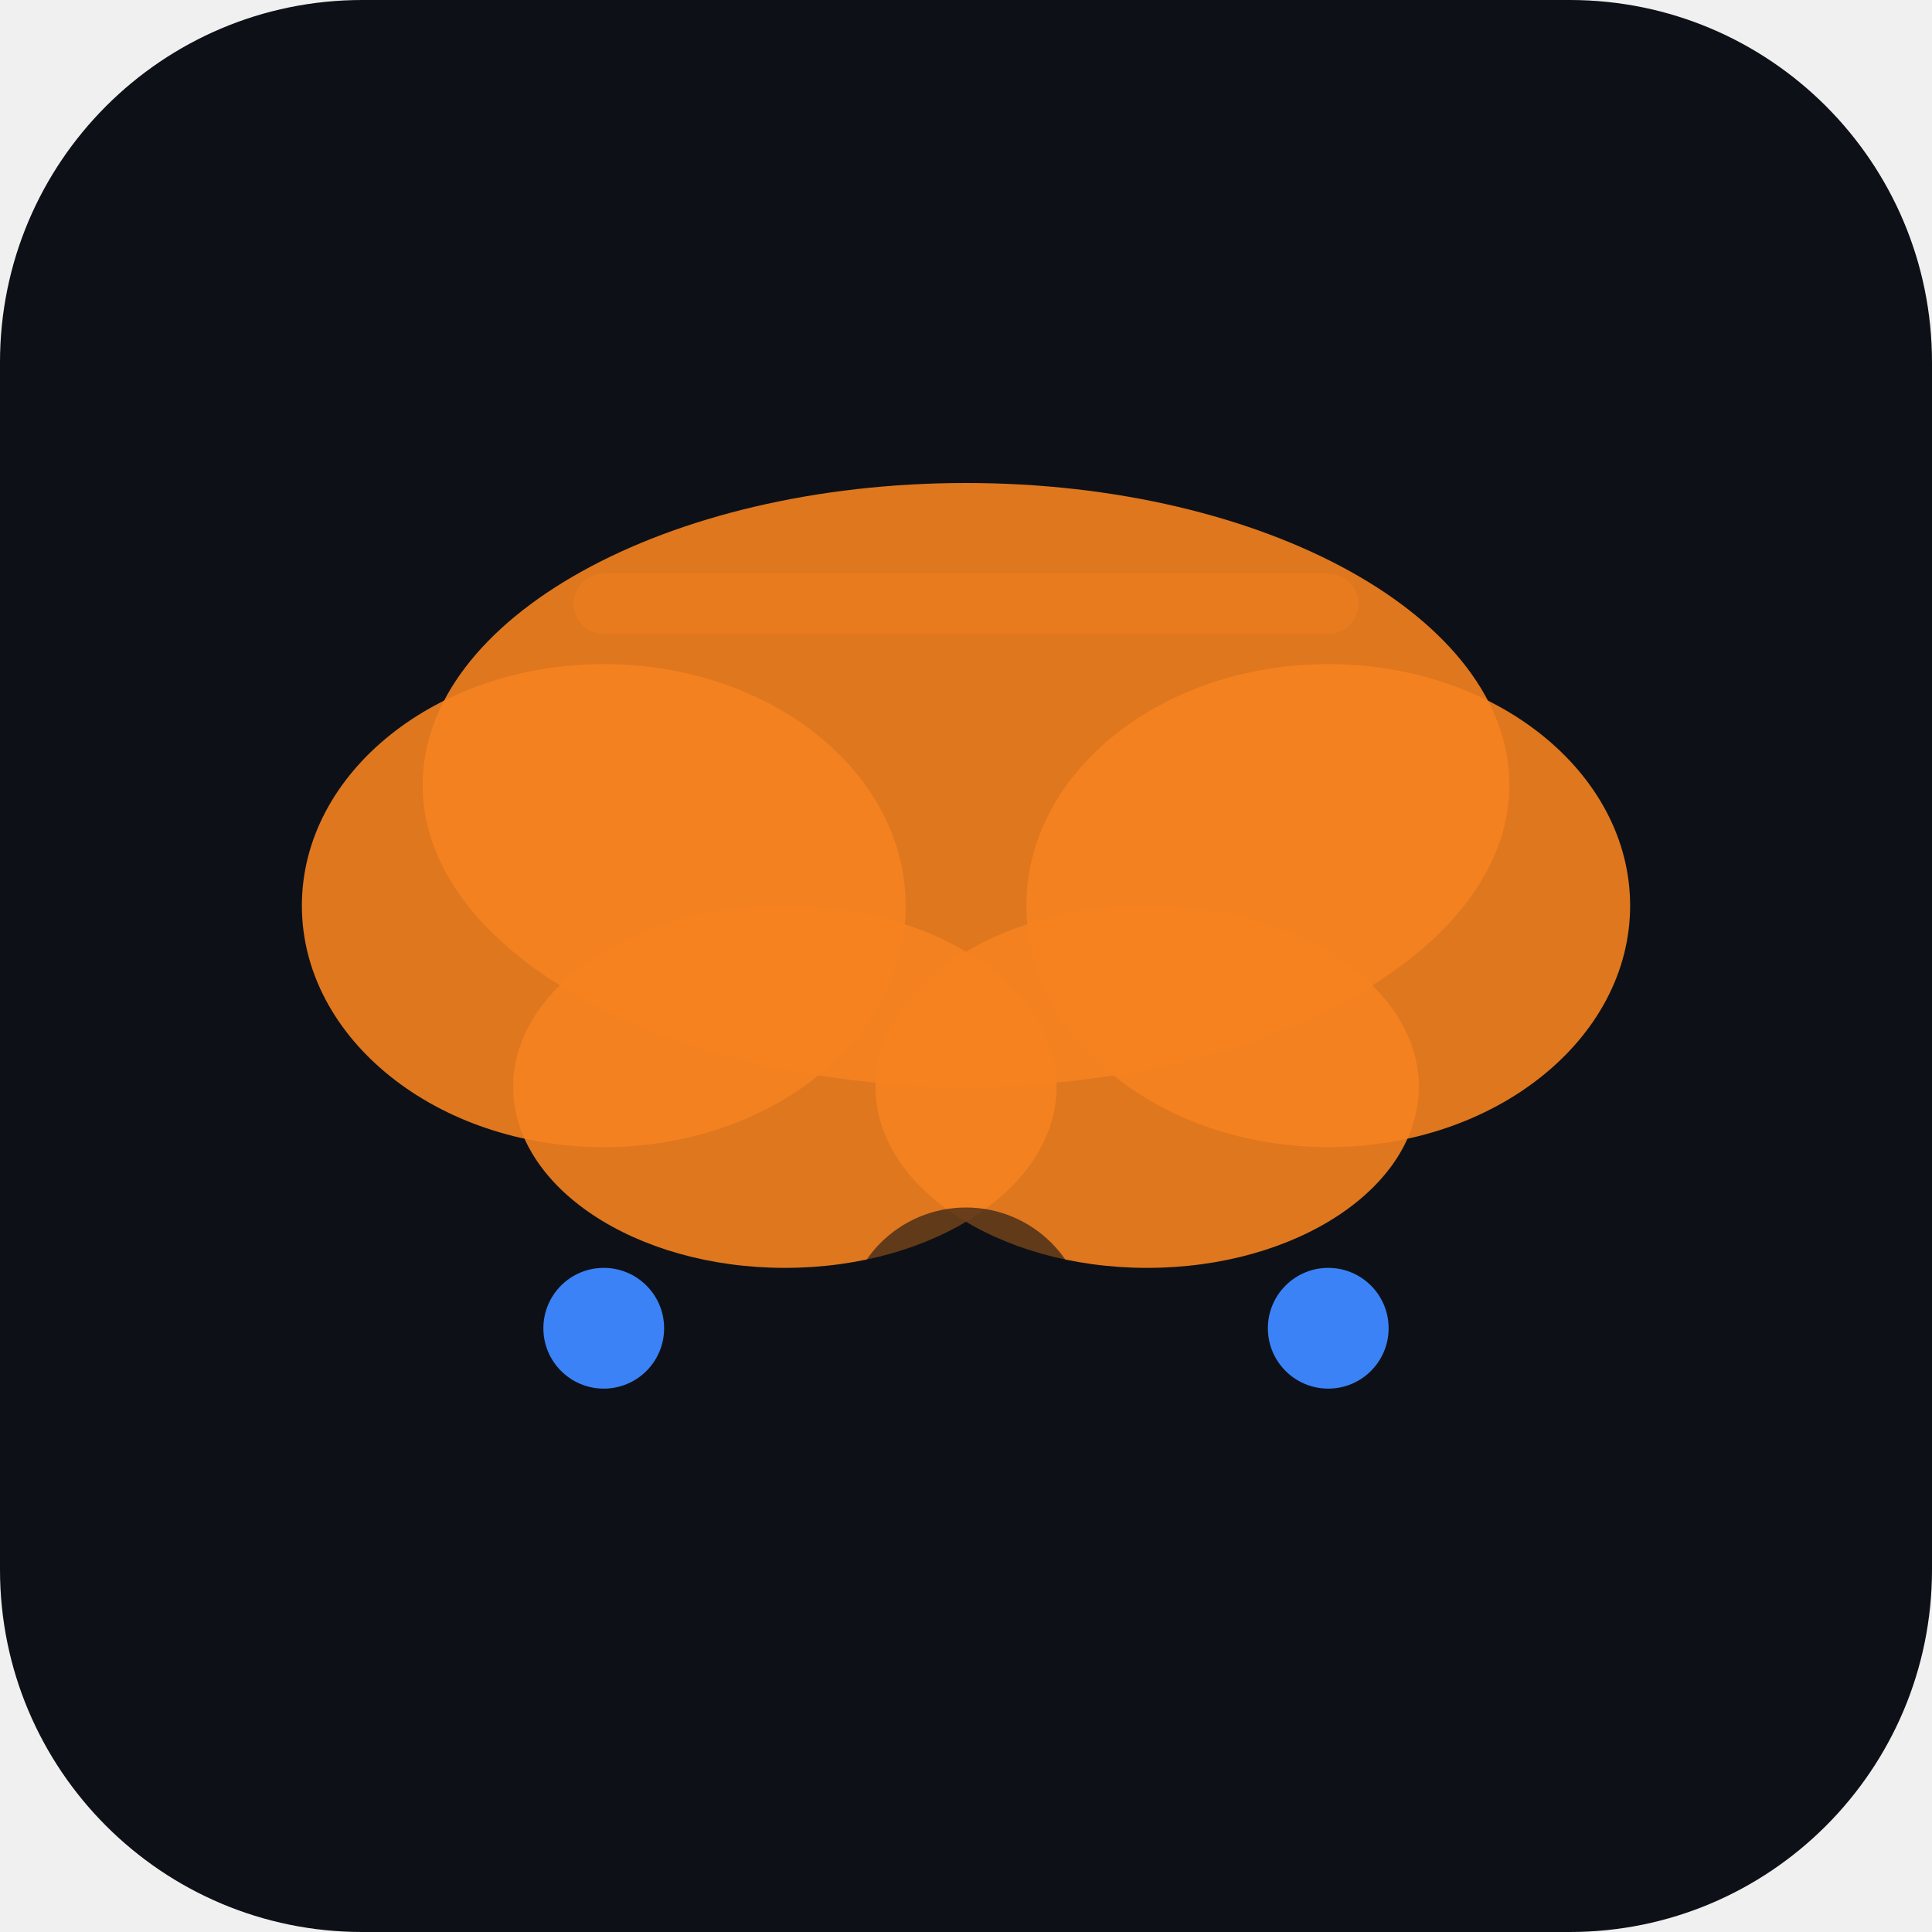
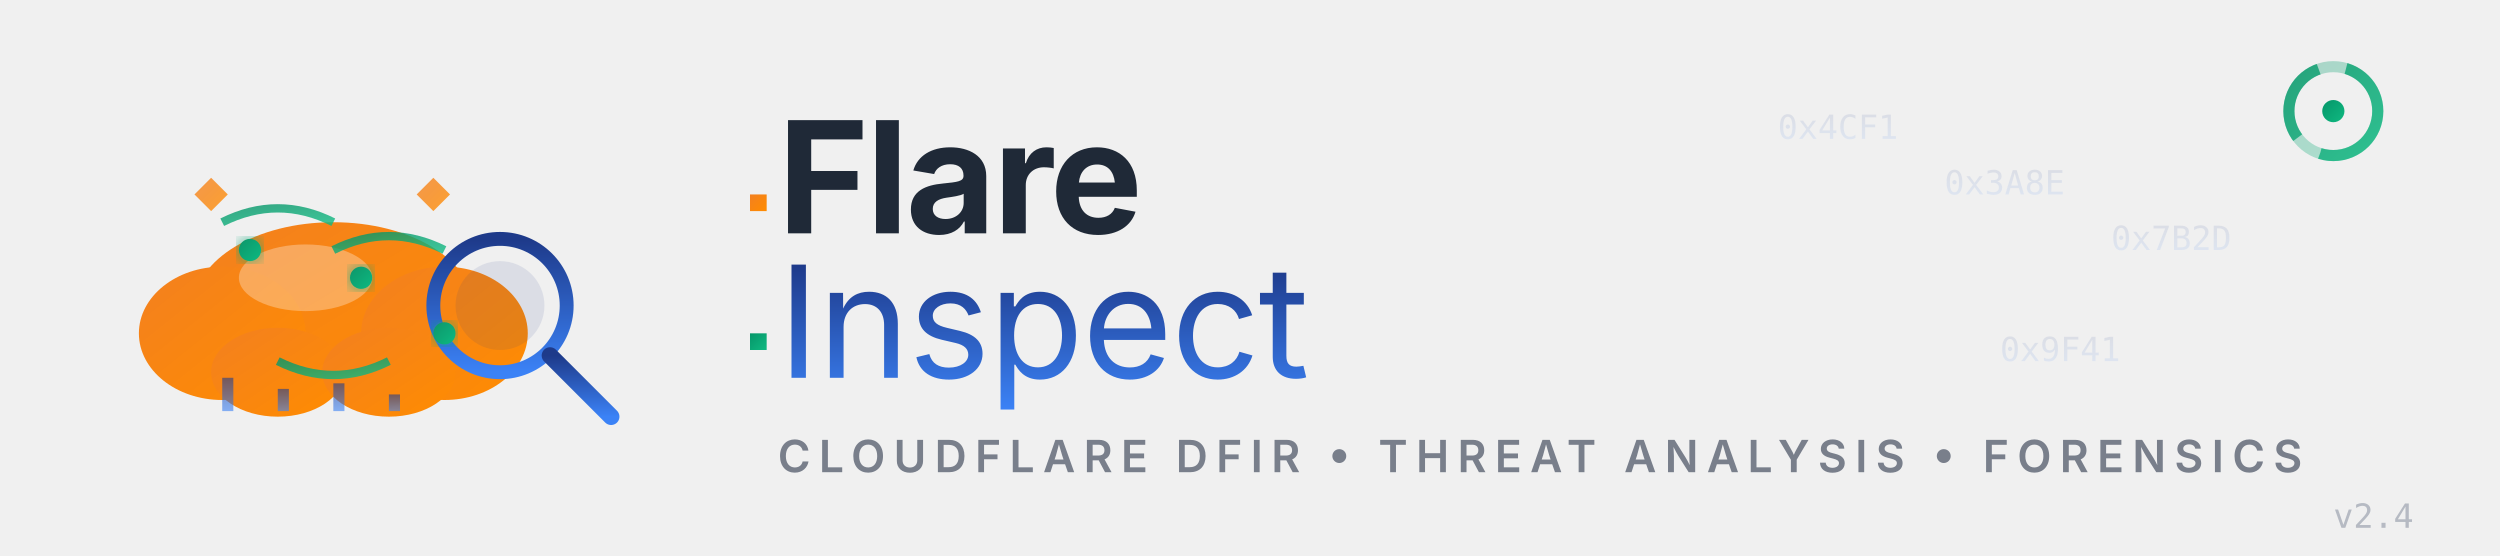
- <svg xmlns="http://www.w3.org/2000/svg" viewBox="0 0 64 64">
-   <rect width="64" height="64" rx="12" fill="#0d1117" />
-   <ellipse cx="32" cy="26" rx="18" ry="10" fill="#f6821f" opacity="0.9" />
-   <ellipse cx="20" cy="30" rx="10" ry="8" fill="#f6821f" opacity="0.9" />
-   <ellipse cx="44" cy="30" rx="10" ry="8" fill="#f6821f" opacity="0.9" />
-   <ellipse cx="26" cy="36" rx="9" ry="6" fill="#f6821f" opacity="0.9" />
-   <ellipse cx="38" cy="36" rx="9" ry="6" fill="#f6821f" opacity="0.9" />
-   <circle cx="32" cy="44" r="4" fill="#0d1117" opacity="0.6" />
-   <circle cx="20" cy="44" r="2" fill="#3b82f6" />
-   <circle cx="44" cy="44" r="2" fill="#3b82f6" />
-   <line x1="20" y1="20" x2="44" y2="20" stroke="#f6821f" stroke-width="2" stroke-linecap="round" opacity="0.4" />
+ <svg xmlns="http://www.w3.org/2000/svg" viewBox="0 0 450 100">
+   <defs>
+     <linearGradient id="cloudflareOrange" x1="0%" y1="0%" x2="100%" y2="100%">
+       <stop offset="0%" style="stop-color:#f38020;stop-opacity:1" />
+       <stop offset="100%" style="stop-color:#ff8c00;stop-opacity:1" />
+     </linearGradient>
+     <linearGradient id="dfirBlue" x1="0%" y1="0%" x2="0%" y2="100%">
+       <stop offset="0%" style="stop-color:#1e3a8a;stop-opacity:1" />
+       <stop offset="100%" style="stop-color:#3b82f6;stop-opacity:1" />
+     </linearGradient>
+     <linearGradient id="forensicGreen" x1="0%" y1="0%" x2="100%" y2="100%">
+       <stop offset="0%" style="stop-color:#059669;stop-opacity:1" />
+       <stop offset="100%" style="stop-color:#10b981;stop-opacity:1" />
+     </linearGradient>
+     <filter id="analysisGlow">
+       <feGaussianBlur stdDeviation="1.5" result="coloredBlur" />
+       <feMerge>
+         <feMergeNode in="coloredBlur" />
+         <feMergeNode in="SourceGraphic" />
+       </feMerge>
+     </filter>
+   </defs>
+   <g transform="translate(20, 25)">
+     <ellipse cx="40" cy="30" rx="25" ry="15" fill="url(#cloudflareOrange)" />
+     <ellipse cx="20" cy="35" rx="15" ry="12" fill="url(#cloudflareOrange)" />
+     <ellipse cx="60" cy="35" rx="15" ry="12" fill="url(#cloudflareOrange)" />
+     <ellipse cx="30" cy="42" rx="12" ry="8" fill="url(#cloudflareOrange)" />
+     <ellipse cx="50" cy="42" rx="12" ry="8" fill="url(#cloudflareOrange)" />
+     <ellipse cx="35" cy="25" rx="12" ry="6" fill="#ffffff" opacity="0.3" />
+   </g>
+   <g transform="translate(15, 20)">
+     <circle cx="75" cy="35" r="12" fill="none" stroke="url(#dfirBlue)" stroke-width="2.5" />
+     <circle cx="75" cy="35" r="8" fill="rgba(30, 58, 138, 0.1)" />
+     <line x1="84" y1="44" x2="95" y2="55" stroke="url(#dfirBlue)" stroke-width="3" stroke-linecap="round" />
+     <line x1="70" y1="35" x2="80" y2="35" stroke="url(#dfirBlue)" stroke-width="1" />
+     <line x1="75" y1="30" x2="75" y2="40" stroke="url(#dfirBlue)" stroke-width="1" />
+     <g stroke="url(#forensicGreen)" stroke-width="1.5" opacity="0.8">
+       <path d="M 25 20 Q 35 15 45 20" fill="none" />
+       <path d="M 35 45 Q 45 50 55 45" fill="none" />
+       <path d="M 45 25 Q 55 20 65 25" fill="none" />
+     </g>
+     <circle cx="30" cy="25" r="2" fill="url(#forensicGreen)" filter="url(#analysisGlow)" />
+     <circle cx="50" cy="30" r="2" fill="url(#forensicGreen)" filter="url(#analysisGlow)" />
+     <circle cx="65" cy="40" r="2" fill="url(#forensicGreen)" filter="url(#analysisGlow)" />
+     <g opacity="0.6">
+       <rect x="25" y="48" width="2" height="6" fill="url(#dfirBlue)" />
+       <rect x="35" y="50" width="2" height="4" fill="url(#dfirBlue)" />
+       <rect x="45" y="49" width="2" height="5" fill="url(#dfirBlue)" />
+       <rect x="55" y="51" width="2" height="3" fill="url(#dfirBlue)" />
+     </g>
+     <polygon points="20,15 23,12 26,15 23,18" fill="url(#cloudflareOrange)" opacity="0.8" />
+     <polygon points="60,15 63,12 66,15 63,18" fill="url(#cloudflareOrange)" opacity="0.8" />
+   </g>
+   <g font-family="'Inter', 'Segoe UI', -apple-system, BlinkMacSystemFont, 'Roboto', sans-serif">
+     <text x="140" y="42" font-size="28" font-weight="700" fill="#1f2937" letter-spacing="-0.5px">
+       Flare
+     </text>
+     <text x="140" y="68" font-size="28" font-weight="400" fill="url(#dfirBlue)" letter-spacing="-0.3px">
+       Inspect
+     </text>
+     <rect x="135" y="35" width="3" height="3" fill="url(#cloudflareOrange)" />
+     <rect x="135" y="60" width="3" height="3" fill="url(#forensicGreen)" />
+   </g>
+   <text x="140" y="85" font-family="'Inter', 'Segoe UI', Arial, sans-serif" font-size="8" font-weight="600" fill="#6b7280" letter-spacing="1.5px" opacity="0.9">
+     CLOUDFLARE DFIR • THREAT ANALYSIS • FORENSICS
+   </text>
+   <g opacity="0.1" font-family="'JetBrains Mono', 'Consolas', monospace" font-size="6" fill="url(#dfirBlue)">
+     <text x="320" y="25">0x4CF1</text>
+     <text x="350" y="35">0x3A8E</text>
+     <text x="380" y="45">0x7B2D</text>
+     <text x="360" y="65">0x9F41</text>
+   </g>
+   <g transform="translate(420, 20)">
+     <circle cx="0" cy="0" r="8" fill="none" stroke="url(#forensicGreen)" stroke-width="2" opacity="0.3" />
+     <circle cx="0" cy="0" r="8" fill="none" stroke="url(#forensicGreen)" stroke-width="2" stroke-dasharray="15 5" stroke-dashoffset="0" opacity="0.8">
+       <animateTransform attributeName="transform" attributeType="XML" type="rotate" from="0 0 0" to="360 0 0" dur="4s" repeatCount="indefinite" />
+     </circle>
+     <circle cx="0" cy="0" r="2" fill="url(#forensicGreen)" />
+   </g>
+   <text x="420" y="95" font-family="'JetBrains Mono', monospace" font-size="6" fill="#9ca3af" opacity="0.7">v2.4</text>
</svg>
